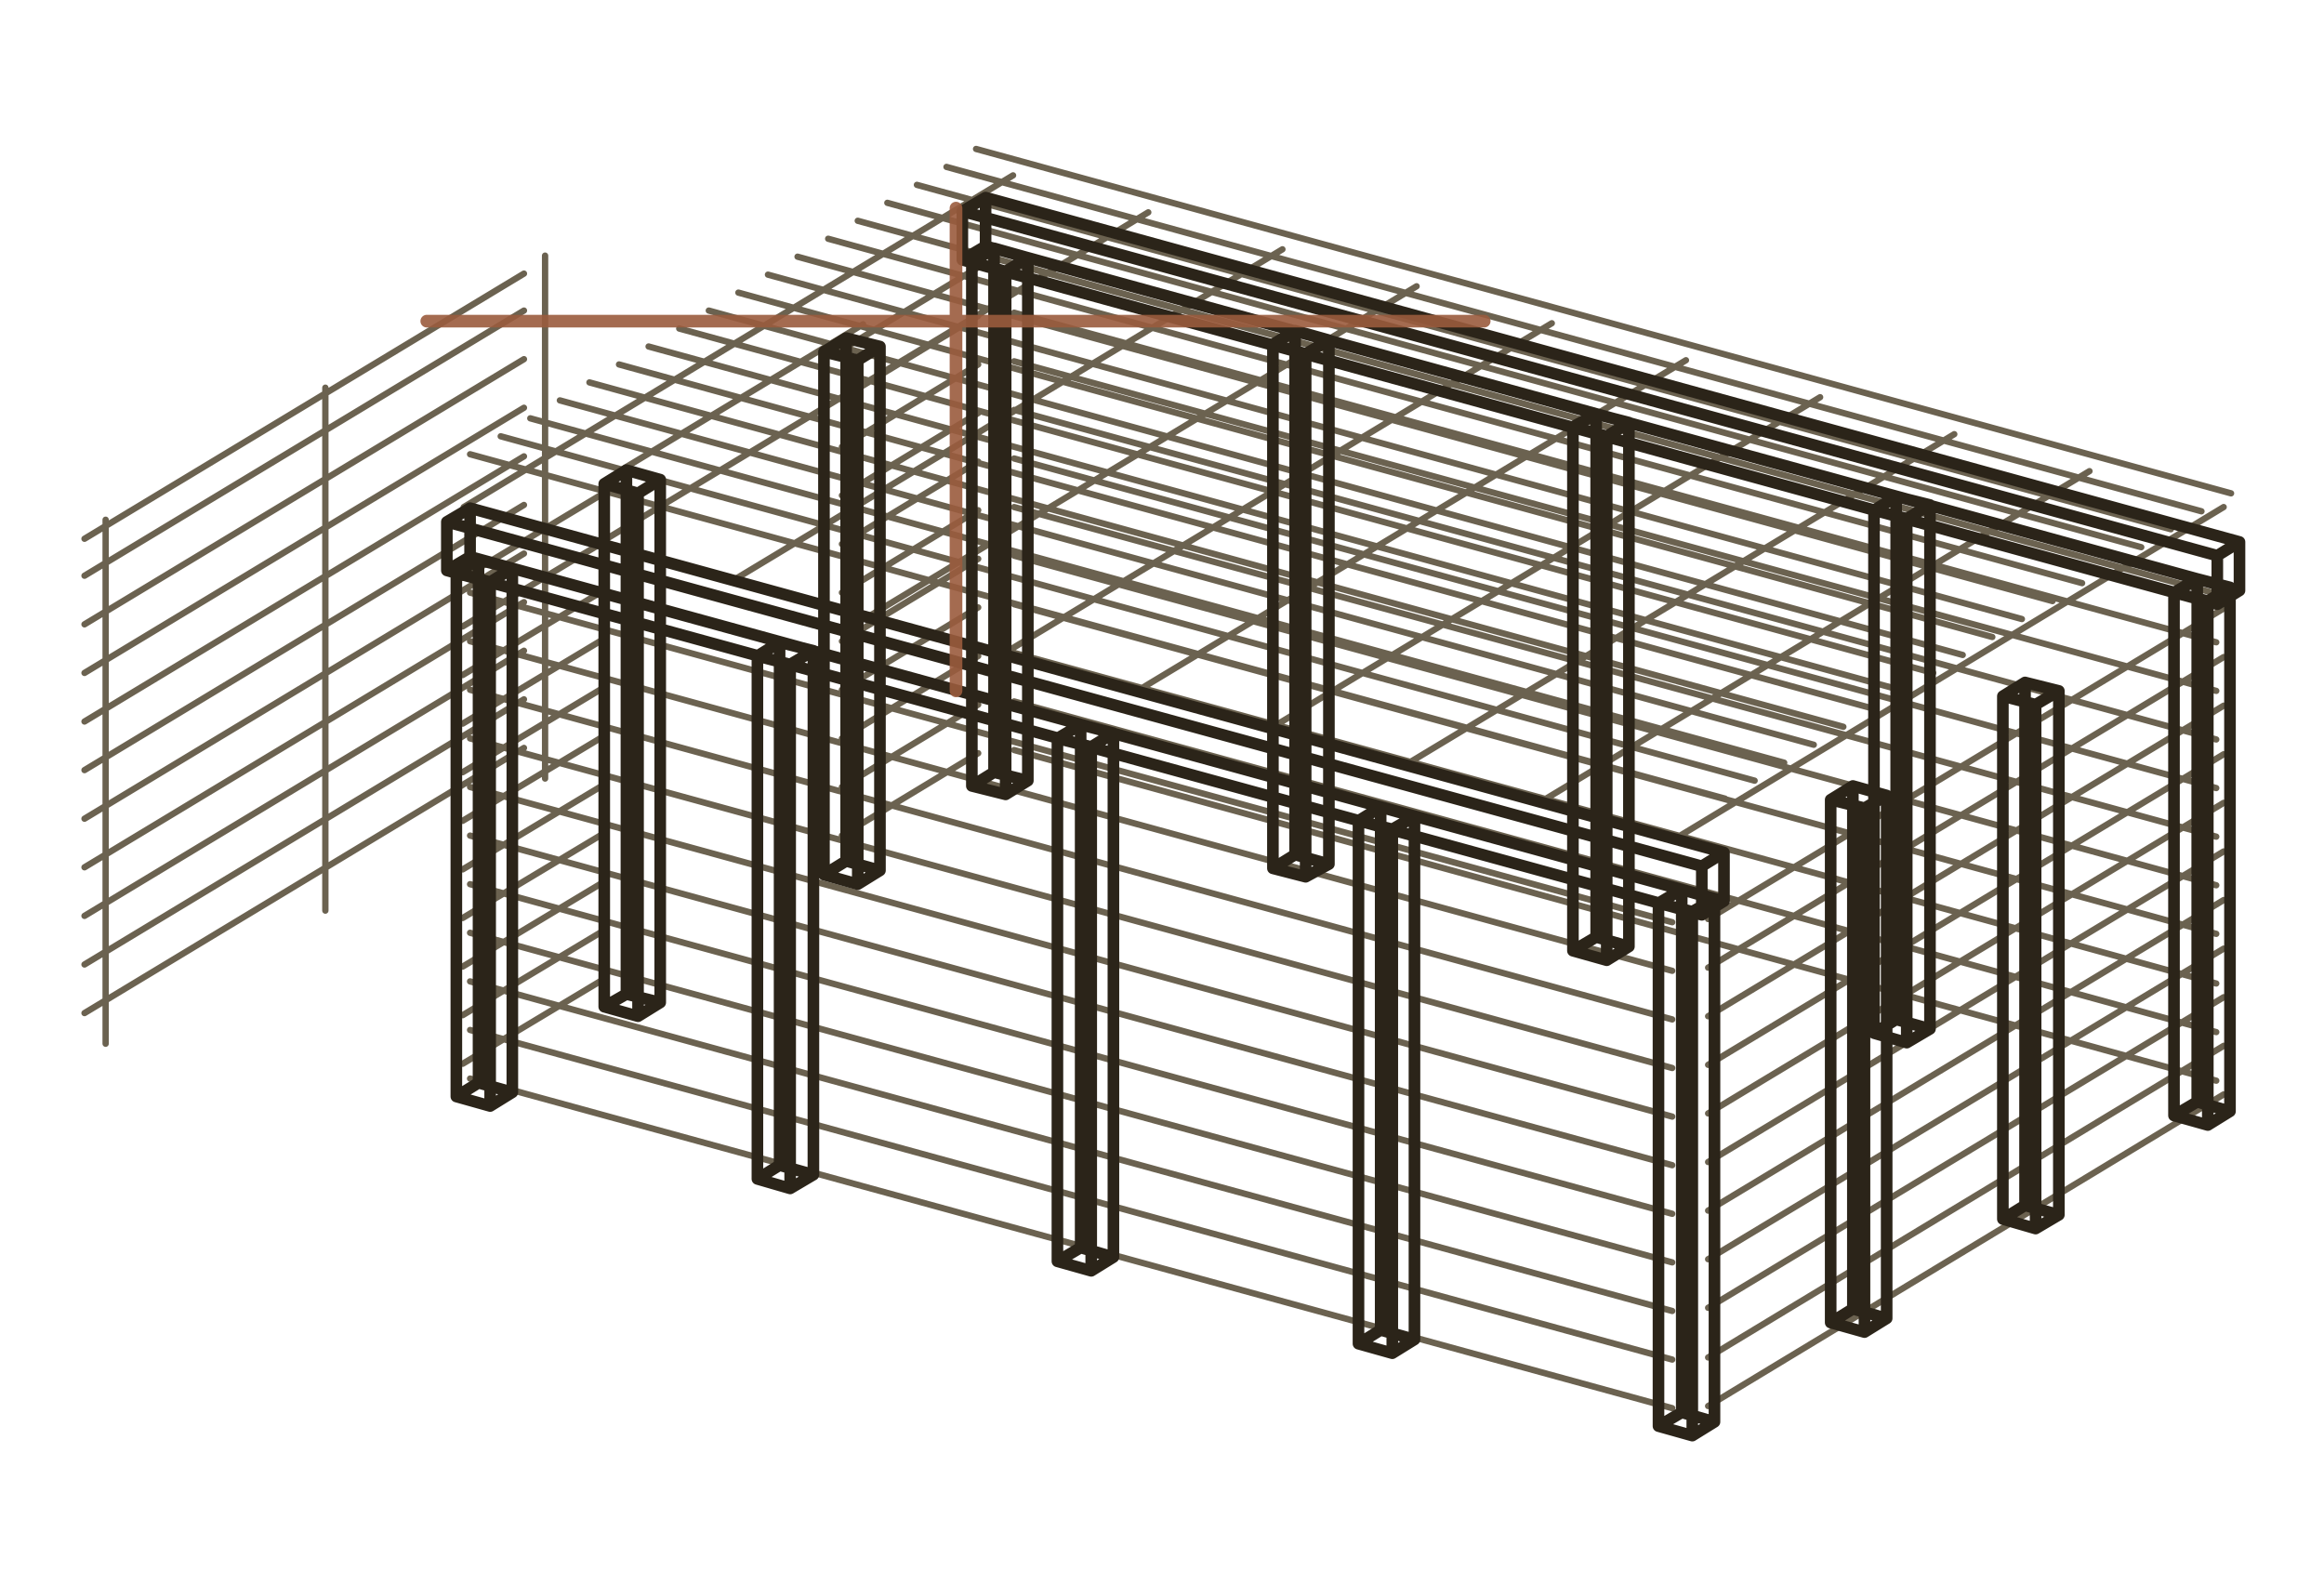
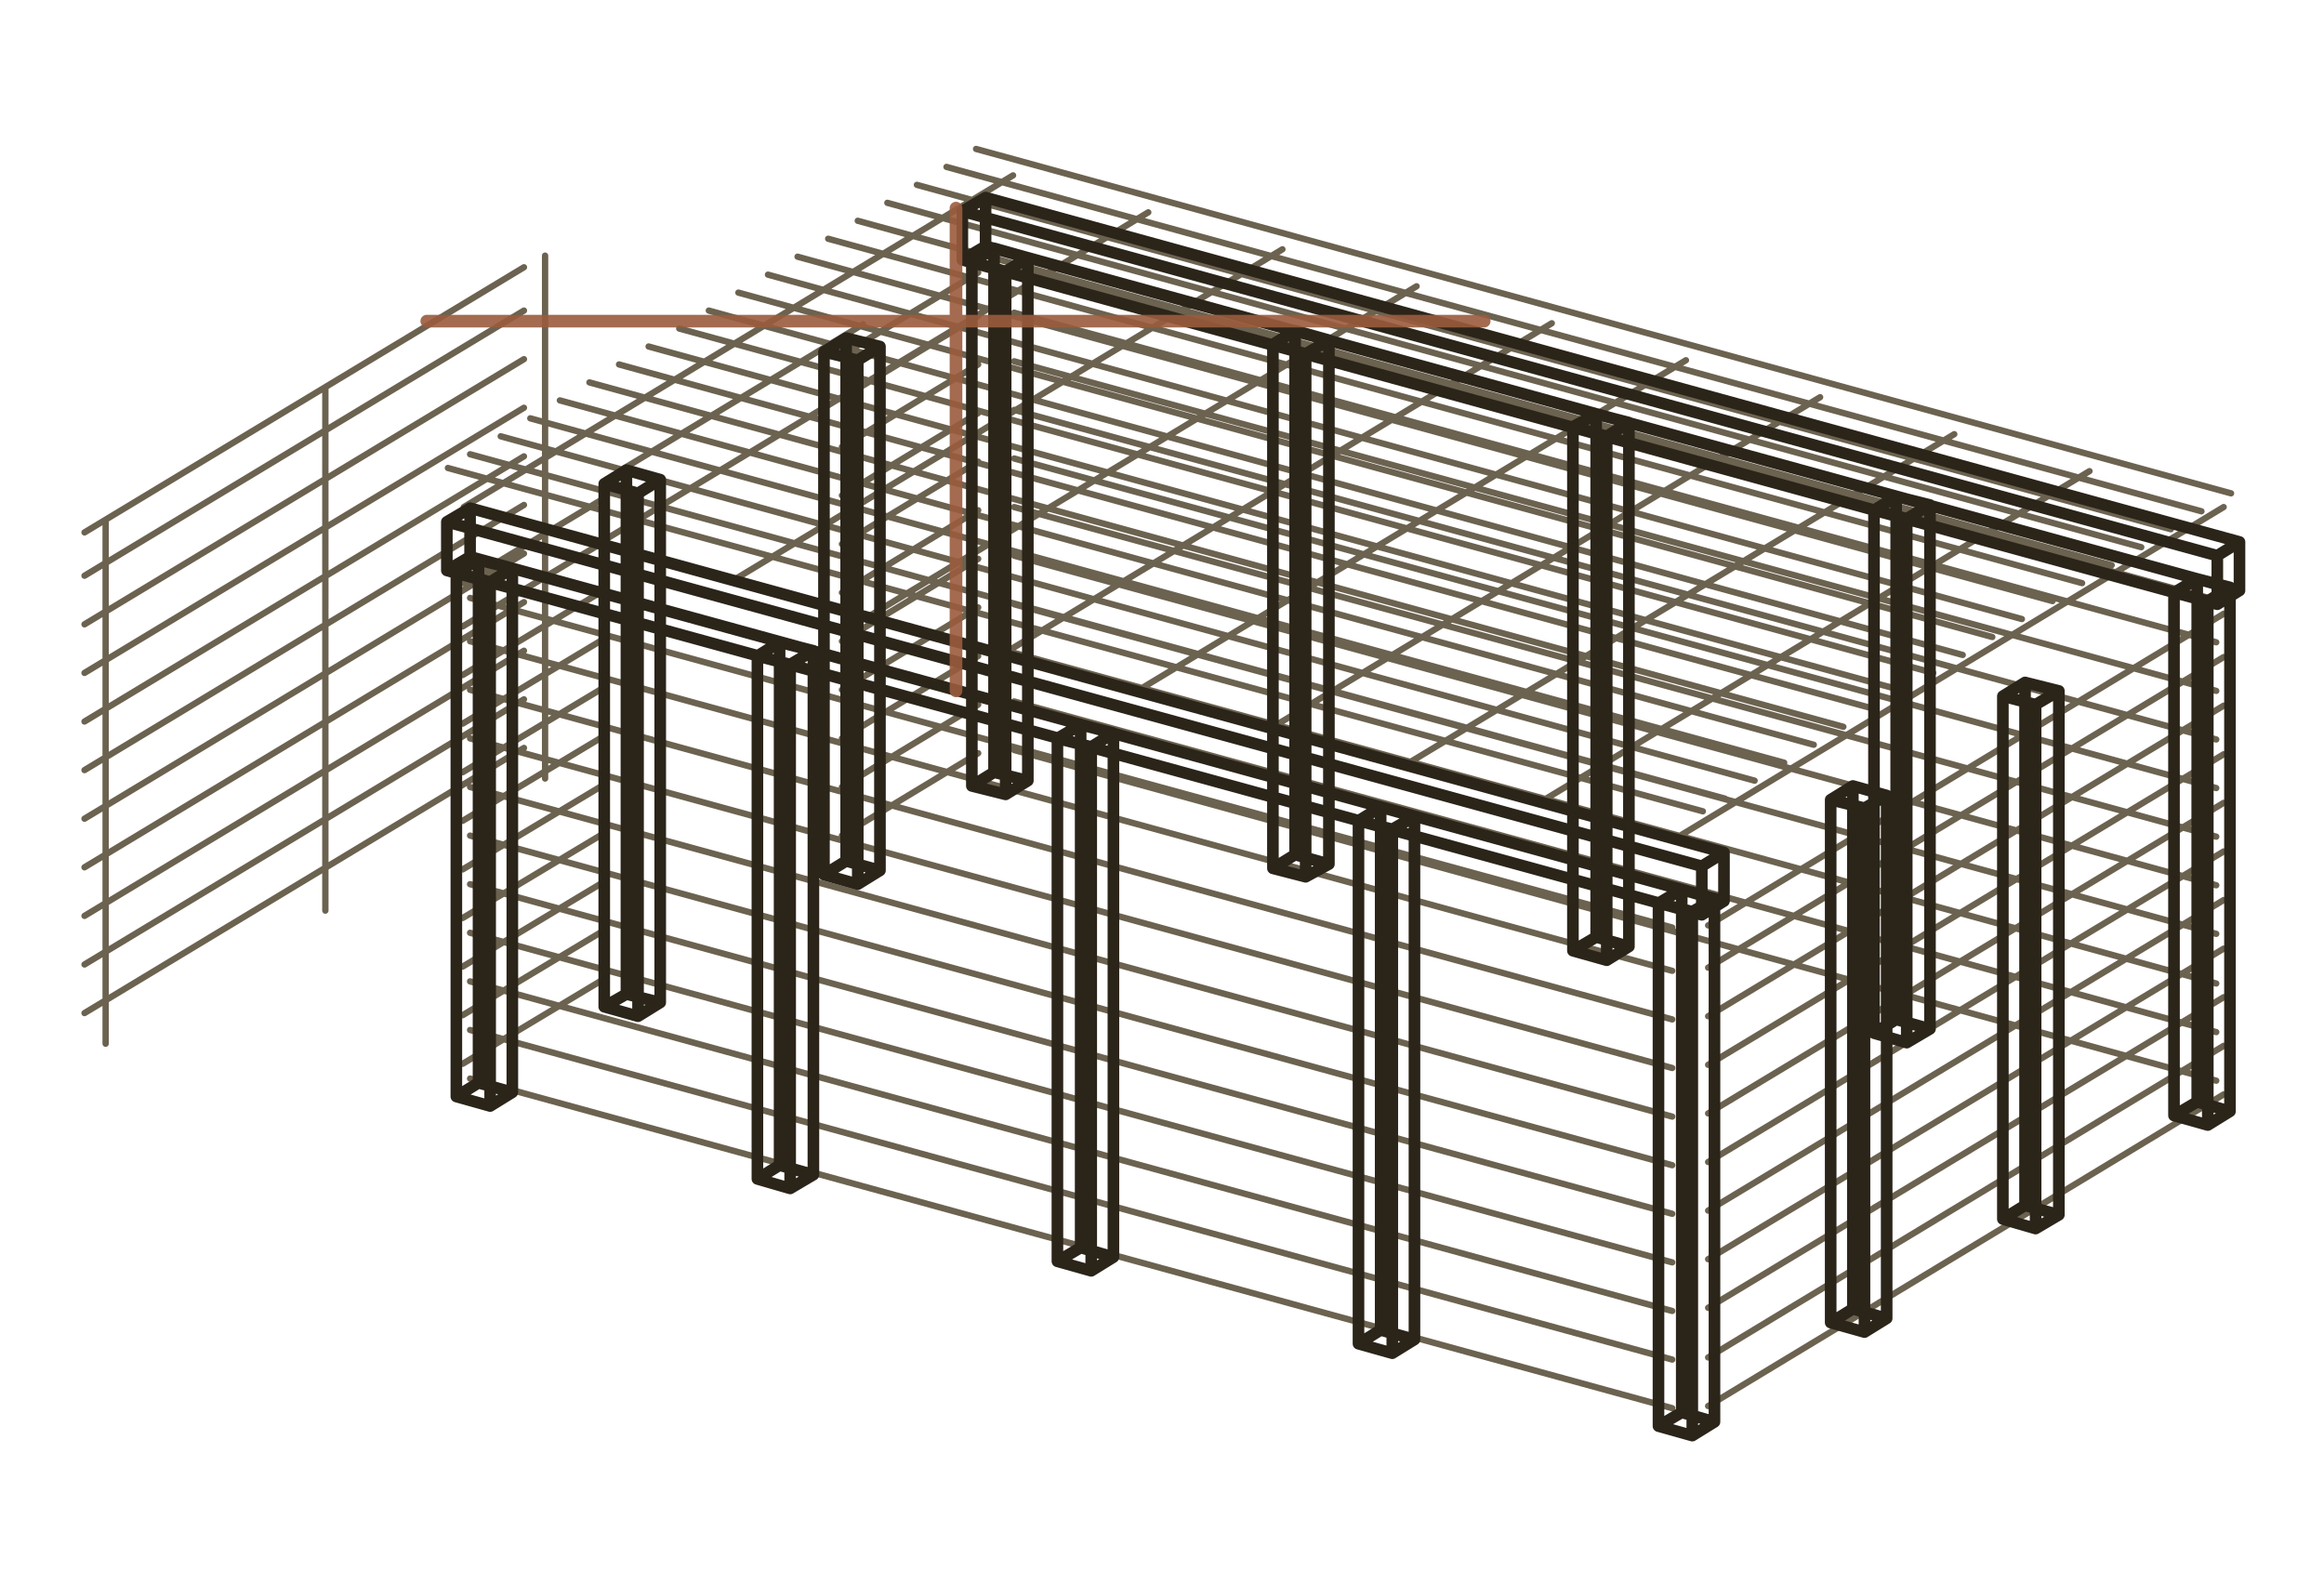
<svg xmlns="http://www.w3.org/2000/svg" viewBox="0 0 220 150" width="220" height="150" role="img">
  <g fill="none" stroke="#6b6250" stroke-width="0.6" stroke-linecap="round">
-     <path d="M96 71L209.8 102.3M96 66.4L209.8 97.7M96 61.8L209.8 93.1M96 57.2L209.8 88.4M96 52.6L209.8 83.8M96 48L209.8 79.2M96 43.4L209.8 74.6M96 38.8L209.8 70M96 34.2L209.8 65.4M96 29.6L209.8 60.8M96 25L209.8 56.2M210.5 103.6L161.7 133.1M210.5 99L161.7 128.5M210.5 94.4L161.7 123.8M210.5 89.8L161.7 119.2M210.5 85.2L161.7 114.6M210.5 80.6L161.7 110M210.5 76L161.7 105.4M210.5 71.4L161.7 100.8M210.5 66.8L161.7 96.2M210.5 62.2L161.7 91.6M210.5 57.6L161.7 87M158.3 133.3L44.5 102.1M158.3 128.7L44.5 97.5M158.3 124.1L44.5 92.9M158.3 119.5L44.5 88.3M158.3 114.9L44.5 83.7M158.3 110.3L44.5 79.1M158.3 105.7L44.5 74.5M158.3 101.1L44.5 69.9M158.3 96.5L44.5 65.3M158.3 91.9L44.5 60.7M158.3 87.3L44.5 56.1M43.8 100.7L56.8 92.9M79.7 79.1L92.6 71.3M43.8 96.1L56.8 88.3M79.7 74.5L92.6 66.7M43.8 91.5L56.8 83.7M79.7 69.9L92.6 62.1M43.8 86.9L56.8 79.1M79.7 65.3L92.6 57.5M43.8 82.3L56.8 74.5M79.7 60.7L92.6 52.9M43.8 77.7L56.8 69.9M79.7 56.1L92.6 48.3M43.8 73.1L56.8 65.3M79.7 51.5L92.6 43.7M43.8 68.5L56.8 60.7M79.7 46.9L92.6 39.1M43.8 63.9L56.8 56.1M79.7 42.3L92.6 34.5M43.8 59.3L56.8 51.5M79.7 37.7L92.6 29.9M43.8 54.7L56.8 46.9M79.7 33.1L92.6 25.3M43.9 48L95.9 16.6M56.6 51.5L108.7 20.1M69.3 55L121.4 23.6M82 58.5L134.1 27.1M94.8 62L146.9 30.6M107.5 65.5L159.6 34.1M120.2 69L172.3 37.6M132.9 72.5L185 41.1M145.7 76L197.8 44.6M158.4 79.5L210.5 48M92.4 14.1L211.2 46.7M89.6 15.8L208.4 48.4M86.8 17.5L205.5 50.1M84 19.2L202.7 51.8M81.2 20.9L199.9 53.5M78.4 22.6L197.1 55.2M75.5 24.3L194.3 56.9M72.7 26L191.4 58.6M69.9 27.7L188.6 60.3M67.1 29.4L185.8 62M64.3 31.1L183 63.7M61.4 32.8L180.2 65.4M58.6 34.5L177.4 67.1M55.8 36.2L174.5 68.8M53 37.9L171.7 70.5M50.2 39.6L168.9 72.2M47.4 41.3L166.1 73.9M44.5 43L163.3 75.6M58.8 44.5L81.7 30.7M51.6 73.7L51.6 24.2M30.8 86.2L30.8 36.7M10 98.8L10 49.2M8 95.9L49.6 70.8M8 91.3L49.6 66.2M8 86.7L49.6 61.6M8 82.1L49.6 57M8 77.5L49.6 52.4M8 72.9L49.6 47.8M8 68.3L49.6 43.2M8 63.7L49.6 38.6M8 59.1L49.6 34M8 54.5L49.6 29.4M8 51L49.6 25.9" />
+     <path d="M96 71L209.8 102.3M96 66.4L209.8 97.7M96 61.8L209.8 93.1M96 57.2L209.8 88.4M96 52.6L209.8 83.8M96 48L209.8 79.2M96 43.4L209.8 74.6M96 38.8L209.8 70M96 34.2L209.8 65.4M96 29.6L209.8 60.8M96 25.5L209.8 56.8M210.5 103.6L161.7 133.1M210.5 99L161.7 128.5M210.5 94.4L161.7 123.8M210.5 89.8L161.7 119.2M210.5 85.2L161.7 114.6M210.5 80.6L161.7 110M210.5 76L161.7 105.4M210.5 71.4L161.7 100.8M210.5 66.8L161.7 96.2M210.5 62.2L161.7 91.6M210.5 58.1L161.7 87.6M158.3 133.3L44.5 102.1M158.3 128.7L44.5 97.5M158.3 124.1L44.5 92.9M158.3 119.5L44.5 88.3M158.3 114.9L44.5 83.7M158.3 110.3L44.5 79.1M158.3 105.7L44.5 74.5M158.3 101.1L44.5 69.9M158.3 96.5L44.5 65.3M158.3 91.9L44.5 60.7M158.3 87.8L44.5 56.6M43.8 100.7L56.8 92.9M79.7 79.1L92.6 71.3M43.8 96.1L56.8 88.3M79.7 74.5L92.6 66.7M43.8 91.5L56.8 83.7M79.7 69.9L92.6 62.1M43.8 86.9L56.8 79.1M79.7 65.3L92.6 57.5M43.8 82.3L56.8 74.5M79.7 60.7L92.6 52.9M43.8 77.7L56.8 69.9M79.7 56.1L92.6 48.3M43.8 73.1L56.8 65.3M79.7 51.5L92.6 43.7M43.8 68.5L56.8 60.7M79.7 46.9L92.6 39.1M43.8 63.9L56.8 56.1M79.7 42.3L92.6 34.5M43.8 59.3L56.8 51.5M79.7 37.7L92.6 29.9M43.8 55.2L56.8 47.4M79.7 33.6L92.6 25.8M43.9 48L95.9 16.6M56.6 51.5L108.7 20.1M69.3 55L121.4 23.6M82 58.5L134.1 27.1M94.8 62L146.9 30.6M107.5 65.5L159.6 34.1M120.2 69L172.3 37.6M132.9 72.5L185 41.1M145.7 76L197.8 44.6M158.4 79.5L210.5 48M92.4 14.1L211.2 46.7M89.6 15.8L208.4 48.4M86.8 17.5L205.5 50.1M84 19.2L202.7 51.8M81.2 20.9L199.9 53.5M78.4 22.6L197.1 55.2M75.5 24.3L194.3 56.9M72.7 26L191.4 58.6M69.9 27.7L188.6 60.3M67.1 29.4L185.8 62M64.3 31.1L183 63.7M61.4 32.8L180.2 65.4M58.6 34.5L177.4 67.1M55.8 36.2L174.5 68.8M53 37.9L171.7 70.5M50.2 39.6L168.9 72.2M47.4 41.3L166.1 73.9M44.5 43L163.3 75.6M42.4 44.3L161.2 76.8M58.8 44.5L81.7 30.7M51.6 73.7L51.6 24.2M30.8 86.2L30.8 36.7M10 98.8L10 49.2M8 95.9L49.6 70.8M8 91.3L49.6 66.2M8 86.7L49.6 61.6M8 82.1L49.6 57M8 77.5L49.6 52.4M8 72.9L49.6 47.8M8 68.3L49.6 43.2M8 63.7L49.6 38.6M8 59.1L49.6 34M8 54.5L49.6 29.4M8 50.4L49.6 25.3" />
  </g>
  <g fill="none" stroke="#2b2419" stroke-width="1.1" stroke-linecap="round">
    <path d="M97.3 73.9L95.2 75.2M94.1 73.1L92 74.4M97.3 24.4L95.2 25.7M94.1 23.5L92 24.8M97.3 73.9L94.1 73.1M95.2 75.2L92 74.4M97.3 24.4L94.1 23.5M95.2 25.7L92 24.8M97.3 73.9L97.3 24.4M95.2 75.2L95.2 25.7M94.1 73.1L94.1 23.5M92 74.4L92 24.8M125.8 81.8L123.6 83M122.6 80.9L120.5 82.2M125.8 32.2L123.6 33.5M122.6 31.3L120.5 32.6M125.8 81.8L122.6 80.9M123.6 83L120.5 82.2M125.8 32.2L122.6 31.3M123.6 33.5L120.5 32.6M125.8 81.8L125.8 32.2M123.6 83L123.6 33.5M122.6 80.9L122.6 31.3M120.5 82.2L120.5 32.6M154.2 89.6L152.1 90.9M151.1 88.7L148.9 90M154.2 40L152.1 41.3M151.1 39.2L148.9 40.4M154.2 89.6L151.1 88.7M152.1 90.9L148.9 90M154.2 40L151.1 39.2M152.1 41.3L148.9 40.4M154.2 89.6L154.2 40M152.1 90.9L152.1 41.3M151.1 88.7L151.1 39.2M148.9 90L148.9 40.4M182.7 97.4L180.5 98.7M179.5 96.5L177.4 97.8M182.7 47.8L180.5 49.1M179.5 47L177.4 48.3M182.7 97.4L179.5 96.5M180.5 98.7L177.4 97.8M182.7 47.8L179.5 47M180.5 49.1L177.4 48.3M182.7 97.4L182.7 47.8M180.5 98.7L180.5 49.1M179.5 96.5L179.5 47M177.4 97.8L177.4 48.3M211.1 105.2L209 106.5M208 104.3L205.8 105.6M211.1 55.6L209 56.9M208 54.8L205.8 56.1M211.1 105.2L208 104.3M209 106.5L205.8 105.6M211.1 55.6L208 54.8M209 56.9L205.8 56.1M211.1 105.2L211.1 55.6M209 106.5L209 56.9M208 104.3L208 54.8M205.8 105.6L205.8 56.1M194.9 115L192.7 116.3M191.7 114.1L189.6 115.4M194.9 65.4L192.7 66.7M191.7 64.6L189.6 65.9M194.9 115L191.7 114.1M192.7 116.3L189.6 115.4M194.9 65.4L191.7 64.6M192.7 66.7L189.6 65.9M194.9 115L194.9 65.4M192.7 116.3L192.7 66.7M191.7 114.1L191.7 64.6M189.6 115.4L189.6 65.9M178.6 124.8L176.5 126.1M175.4 123.9L173.3 125.2M178.6 75.3L176.5 76.5M175.4 74.4L173.3 75.7M178.6 124.8L175.4 123.9M176.5 126.1L173.3 125.2M178.6 75.3L175.4 74.4M176.5 76.5L173.3 75.7M178.6 124.8L178.6 75.3M176.5 126.1L176.5 76.5M175.4 123.9L175.4 74.4M173.3 125.2L173.3 75.7M162.3 134.6L160.2 135.9M159.2 133.7L157 135M162.3 85.1L160.2 86.3M159.2 84.2L157 85.5M162.3 134.6L159.2 133.7M160.2 135.9L157 135M162.3 85.1L159.2 84.2M160.2 86.3L157 85.5M162.3 134.6L162.3 85.1M160.2 135.9L160.2 86.3M159.2 133.7L159.2 84.2M157 135L157 85.5M133.9 126.8L131.8 128.1M130.7 125.9L128.6 127.2M133.9 77.3L131.8 78.5M130.7 76.4L128.6 77.7M133.9 126.8L130.7 125.9M131.8 128.1L128.6 127.2M133.9 77.3L130.7 76.4M131.8 78.5L128.6 77.7M133.9 126.8L133.9 77.3M131.8 128.1L131.8 78.5M130.7 125.9L130.7 76.4M128.6 127.2L128.6 77.7M105.4 119L103.3 120.3M102.3 118.1L100.1 119.4M105.4 69.4L103.3 70.7M102.3 68.6L100.1 69.9M105.4 119L102.3 118.1M103.3 120.3L100.1 119.4M105.4 69.4L102.3 68.6M103.3 70.7L100.1 69.9M105.4 119L105.4 69.4M103.3 120.3L103.3 70.7M102.3 118.1L102.3 68.6M100.1 119.4L100.1 69.9M77 111.2L74.8 112.5M73.8 110.3L71.7 111.6M77 61.6L74.8 62.9M73.8 60.8L71.7 62.1M77 111.2L73.8 110.3M74.8 112.5L71.7 111.6M77 61.6L73.8 60.8M74.8 62.9L71.7 62.1M77 111.2L77 61.6M74.8 112.5L74.8 62.9M73.8 110.3L73.8 60.8M71.7 111.6L71.7 62.1M48.5 103.4L46.4 104.7M45.3 102.5L43.2 103.8M48.5 53.8L46.4 55.1M45.3 53L43.2 54.2M48.5 103.4L45.3 102.5M46.4 104.7L43.2 103.8M48.5 53.8L45.3 53M46.4 55.1L43.2 54.2M48.5 103.4L48.5 53.8M46.4 104.7L46.4 55.1M45.3 102.5L45.3 53M43.2 103.8L43.2 54.2M93.3 23.3L91.1 24.6M93.3 18.7L91.1 20M212 55.9L209.9 57.2M212 51.3L209.9 52.6M93.3 23.3L93.3 18.7M91.1 24.6L91.1 20M212 55.9L212 51.3M209.9 57.2L209.9 52.6M93.3 23.3L212 55.9M91.1 24.6L209.9 57.2M93.3 18.7L212 51.3M91.1 20L209.9 52.6M44.5 52.7L42.3 54M44.5 48.1L42.3 49.4M163.2 85.3L161.1 86.6M163.2 80.7L161.1 82M44.5 52.7L44.5 48.1M42.3 54L42.3 49.4M163.2 85.3L163.2 80.7M161.1 86.6L161.1 82M44.5 52.7L163.2 85.3M42.3 54L161.1 86.6M44.5 48.1L163.2 80.7M42.3 49.4L161.1 82M83.3 82.4L81.2 83.7M80.1 81.5L78 82.8M83.3 32.8L81.2 34.1M80.1 32L78 33.3M83.3 82.4L80.1 81.5M81.2 83.7L78 82.8M83.3 32.8L80.1 32M81.2 34.1L78 33.3M83.3 82.4L83.3 32.8M81.2 83.7L81.2 34.1M80.1 81.5L80.1 32M78 82.8L78 33.3M62.5 94.9L60.4 96.2M59.3 94.1L57.2 95.3M62.5 45.4L60.4 46.7M59.3 44.5L57.2 45.8M62.5 94.9L59.3 94.1M60.4 96.2L57.2 95.3M62.5 45.4L59.3 44.5M60.4 46.7L57.2 45.8M62.5 94.9L62.5 45.4M60.4 96.2L60.4 46.7M59.3 94.1L59.3 44.5M57.2 95.3L57.2 45.8" />
  </g>
  <g fill="none" stroke="#9a5b3d" stroke-width="1.2" stroke-linecap="round" opacity="0.9">
    <path d="M90.5 65.4L90.5 19.7M40.4 30.4L140.5 30.4" />
  </g>
</svg>
